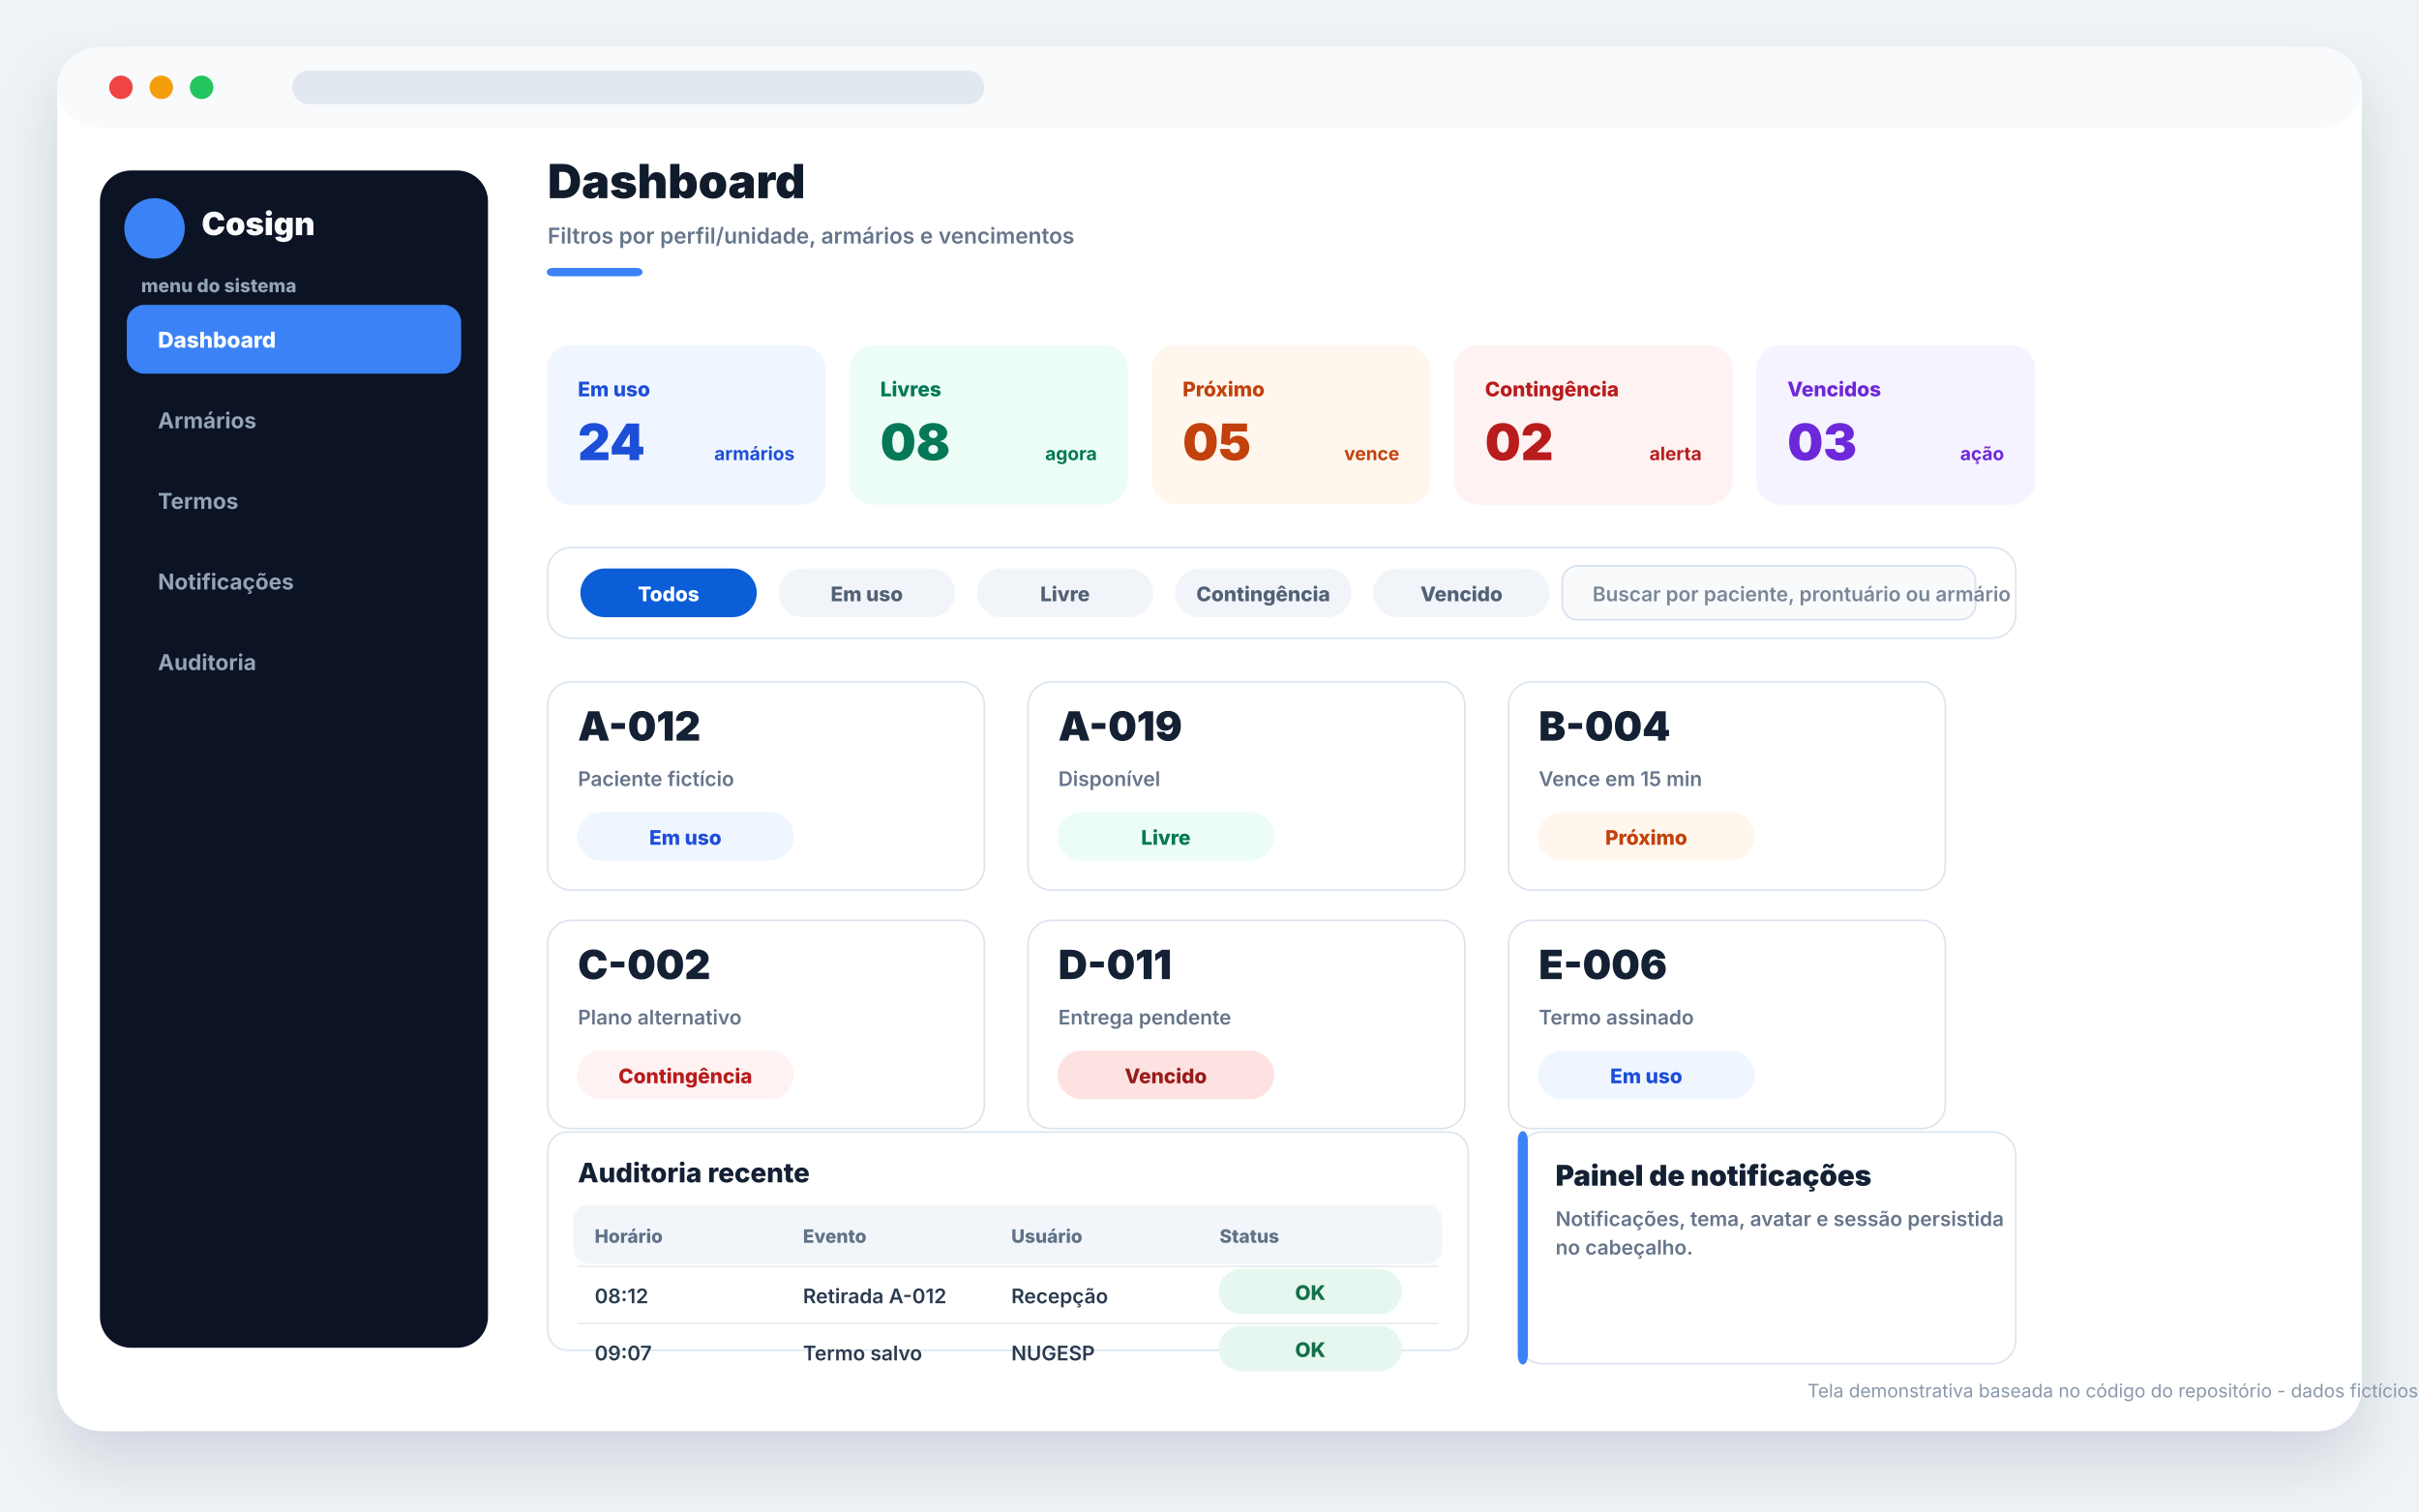
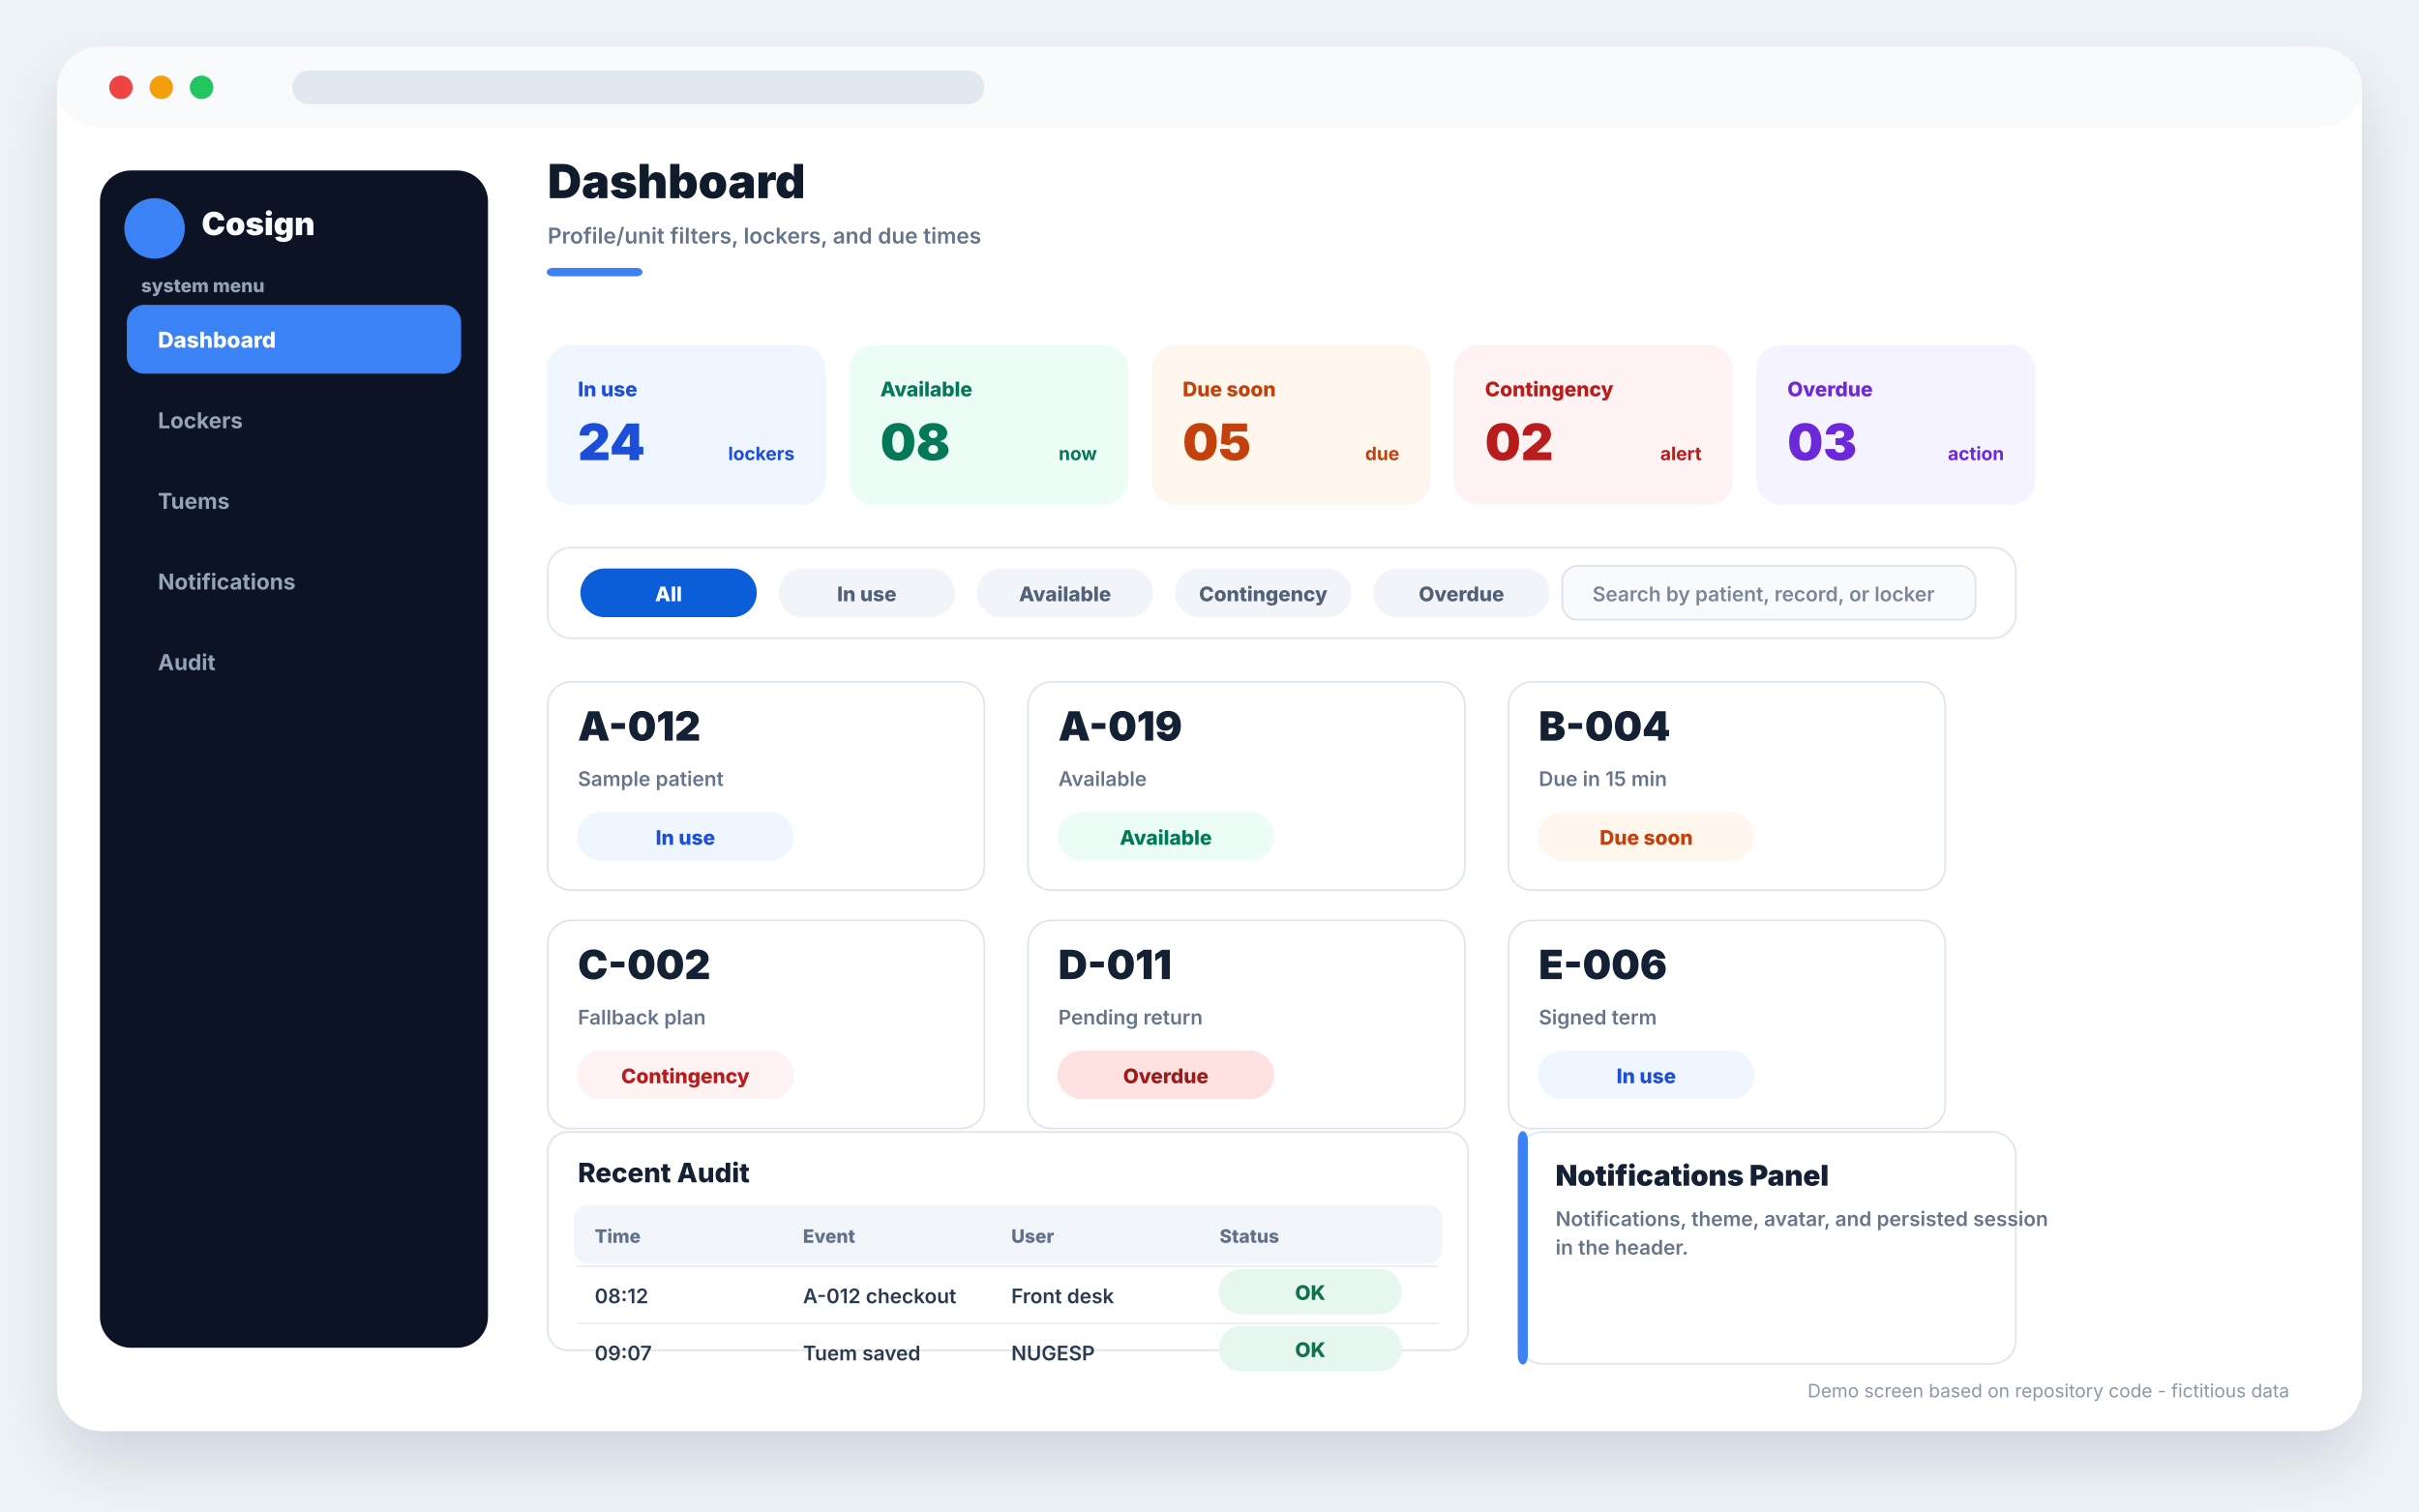
<svg xmlns="http://www.w3.org/2000/svg" width="1440" height="900" viewBox="0 0 1440 900" role="img">
  <defs>
    <filter id="shadow" x="-15%" y="-15%" width="130%" height="130%">
      <feDropShadow dx="0" dy="18" stdDeviation="18" flood-color="#0f172a" flood-opacity=".13" />
    </filter>
-     <style>.ui{font-family:Inter,Segoe UI,Arial,sans-serif;letter-spacing:0}</style>
+     <style>.ui{font-family:Inter,Monoe UI,Arial,sans-serif;letter-spacing:0}</style>
  </defs>
  <rect width="1440" height="900" fill="#eef3f7" />
  <rect x="34" y="28" width="1372" height="824" rx="26" fill="#ffffff" filter="url(#shadow)" />
  <rect x="34" y="28" width="1372" height="48" rx="26" fill="#f8fafc" />
  <circle cx="72" cy="52" r="7" fill="#ef4444" />
  <circle cx="96" cy="52" r="7" fill="#f59e0b" />
  <circle cx="120" cy="52" r="7" fill="#22c55e" />
  <rect x="174" y="42" width="412" height="20" rx="10" fill="#e2e8f0" />
  <rect x="60" y="102" width="230" height="700" rx="18" fill="#0b1324" stroke="#0b1324" />
  <circle cx="92" cy="136" r="18" fill="#3B82F6" stroke="none" stroke-width="1" />
  <text x="120" y="140" class="ui" font-size="19" font-weight="850" fill="#f8fafc">Cosign</text>
-   <text x="84" y="174" class="ui" font-size="11" font-weight="800" fill="#94a3b8">menu do sistema</text>
+   <text x="84" y="174" class="ui" font-size="11" font-weight="800" fill="#94a3b8">system menu</text>
  <rect x="76" y="182" width="198" height="40" rx="10" fill="#3B82F6" stroke="#3B82F6" />
  <text x="94" y="207" class="ui" font-size="13" font-weight="800" fill="#ffffff">Dashboard</text>
-   <text x="94" y="255" class="ui" font-size="13" font-weight="650" fill="#94a3b8">Armários</text>
-   <text x="94" y="303" class="ui" font-size="13" font-weight="650" fill="#94a3b8">Termos</text>
-   <text x="94" y="351" class="ui" font-size="13" font-weight="650" fill="#94a3b8">Notificações</text>
-   <text x="94" y="399" class="ui" font-size="13" font-weight="650" fill="#94a3b8">Auditoria</text>
+   <text x="94" y="255" class="ui" font-size="13" font-weight="650" fill="#94a3b8">Lockers</text>
+   <text x="94" y="303" class="ui" font-size="13" font-weight="650" fill="#94a3b8">Tuems</text>
+   <text x="94" y="351" class="ui" font-size="13" font-weight="650" fill="#94a3b8">Notifications</text>
+   <text x="94" y="399" class="ui" font-size="13" font-weight="650" fill="#94a3b8">Audit</text>
  <text x="326" y="118" class="ui" font-size="28" font-weight="850" fill="#101b2c">Dashboard</text>
-   <text x="326" y="145" class="ui" font-size="13" font-weight="600" fill="#65758b">Filtros por perfil/unidade, armários e vencimentos</text>
+   <text x="326" y="145" class="ui" font-size="13" font-weight="600" fill="#65758b">Profile/unit filters, lockers, and due times</text>
  <rect x="326" y="160" width="56" height="4" rx="3" fill="#3B82F6" stroke="#3B82F6" />
  <rect x="326" y="206" width="165" height="94" rx="14" fill="#eff6ff" stroke="#eff6ff" />
-   <text x="344" y="236" class="ui" font-size="12" font-weight="800" fill="#1d4ed8">Em uso</text>
+   <text x="344" y="236" class="ui" font-size="12" font-weight="800" fill="#1d4ed8">In use</text>
  <text x="344" y="274" class="ui" font-size="30" font-weight="850" fill="#1d4ed8">24</text>
-   <text x="473" y="274" class="ui" font-size="11" font-weight="700" fill="#1d4ed8" text-anchor="end">armários</text>
+   <text x="473" y="274" class="ui" font-size="11" font-weight="700" fill="#1d4ed8" text-anchor="end">lockers</text>
  <rect x="506" y="206" width="165" height="94" rx="14" fill="#ecfdf5" stroke="#ecfdf5" />
-   <text x="524" y="236" class="ui" font-size="12" font-weight="800" fill="#047857">Livres</text>
+   <text x="524" y="236" class="ui" font-size="12" font-weight="800" fill="#047857">Available</text>
  <text x="524" y="274" class="ui" font-size="30" font-weight="850" fill="#047857">08</text>
-   <text x="653" y="274" class="ui" font-size="11" font-weight="700" fill="#047857" text-anchor="end">agora</text>
+   <text x="653" y="274" class="ui" font-size="11" font-weight="700" fill="#047857" text-anchor="end">now</text>
  <rect x="686" y="206" width="165" height="94" rx="14" fill="#fff7ed" stroke="#fff7ed" />
-   <text x="704" y="236" class="ui" font-size="12" font-weight="800" fill="#c2410c">Próximo</text>
+   <text x="704" y="236" class="ui" font-size="12" font-weight="800" fill="#c2410c">Due soon</text>
  <text x="704" y="274" class="ui" font-size="30" font-weight="850" fill="#c2410c">05</text>
-   <text x="833" y="274" class="ui" font-size="11" font-weight="700" fill="#c2410c" text-anchor="end">vence</text>
+   <text x="833" y="274" class="ui" font-size="11" font-weight="700" fill="#c2410c" text-anchor="end">due</text>
  <rect x="866" y="206" width="165" height="94" rx="14" fill="#fef2f2" stroke="#fef2f2" />
-   <text x="884" y="236" class="ui" font-size="12" font-weight="800" fill="#b91c1c">Contingência</text>
+   <text x="884" y="236" class="ui" font-size="12" font-weight="800" fill="#b91c1c">Contingency</text>
  <text x="884" y="274" class="ui" font-size="30" font-weight="850" fill="#b91c1c">02</text>
-   <text x="1013" y="274" class="ui" font-size="11" font-weight="700" fill="#b91c1c" text-anchor="end">alerta</text>
+   <text x="1013" y="274" class="ui" font-size="11" font-weight="700" fill="#b91c1c" text-anchor="end">alert</text>
  <rect x="1046" y="206" width="165" height="94" rx="14" fill="#f5f3ff" stroke="#f5f3ff" />
-   <text x="1064" y="236" class="ui" font-size="12" font-weight="800" fill="#6d28d9">Vencidos</text>
+   <text x="1064" y="236" class="ui" font-size="12" font-weight="800" fill="#6d28d9">Overdue</text>
  <text x="1064" y="274" class="ui" font-size="30" font-weight="850" fill="#6d28d9">03</text>
-   <text x="1193" y="274" class="ui" font-size="11" font-weight="700" fill="#6d28d9" text-anchor="end">ação</text>
+   <text x="1193" y="274" class="ui" font-size="11" font-weight="700" fill="#6d28d9" text-anchor="end">action</text>
  <rect x="326" y="326" width="874" height="54" rx="14" fill="#ffffff" stroke="#dce5ef" />
  <rect x="346" y="339" width="104" height="28" rx="14" fill="#0b5ed7" stroke="#0b5ed7" />
-   <text x="398" y="358" class="ui" font-size="12" font-weight="800" fill="#ffffff" text-anchor="middle">Todos</text>
+   <text x="398" y="358" class="ui" font-size="12" font-weight="800" fill="#ffffff" text-anchor="middle">All</text>
  <rect x="464" y="339" width="104" height="28" rx="14" fill="#f1f5f9" stroke="#f1f5f9" />
-   <text x="516" y="358" class="ui" font-size="12" font-weight="800" fill="#526176" text-anchor="middle">Em uso</text>
+   <text x="516" y="358" class="ui" font-size="12" font-weight="800" fill="#526176" text-anchor="middle">In use</text>
  <rect x="582" y="339" width="104" height="28" rx="14" fill="#f1f5f9" stroke="#f1f5f9" />
-   <text x="634" y="358" class="ui" font-size="12" font-weight="800" fill="#526176" text-anchor="middle">Livre</text>
+   <text x="634" y="358" class="ui" font-size="12" font-weight="800" fill="#526176" text-anchor="middle">Available</text>
  <rect x="700" y="339" width="104" height="28" rx="14" fill="#f1f5f9" stroke="#f1f5f9" />
-   <text x="752" y="358" class="ui" font-size="12" font-weight="800" fill="#526176" text-anchor="middle">Contingência</text>
+   <text x="752" y="358" class="ui" font-size="12" font-weight="800" fill="#526176" text-anchor="middle">Contingency</text>
  <rect x="818" y="339" width="104" height="28" rx="14" fill="#f1f5f9" stroke="#f1f5f9" />
-   <text x="870" y="358" class="ui" font-size="12" font-weight="800" fill="#526176" text-anchor="middle">Vencido</text>
+   <text x="870" y="358" class="ui" font-size="12" font-weight="800" fill="#526176" text-anchor="middle">Overdue</text>
  <rect x="930" y="337" width="246" height="32" rx="9" fill="#f8fafc" stroke="#d8e1ed" />
-   <text x="948" y="358" class="ui" font-size="12" font-weight="600" fill="#7a8798">Buscar por paciente, prontuário ou armário</text>
+   <text x="948" y="358" class="ui" font-size="12" font-weight="600" fill="#7a8798">Search by patient, record, or locker</text>
  <rect x="326" y="406" width="260" height="124" rx="14" fill="#ffffff" stroke="#dce5ef" />
  <text x="344" y="441" class="ui" font-size="24" font-weight="850" fill="#142033">A-012</text>
-   <text x="344" y="468" class="ui" font-size="12" font-weight="600" fill="#66758a">Paciente fictício</text>
+   <text x="344" y="468" class="ui" font-size="12" font-weight="600" fill="#66758a">Sample patient</text>
  <rect x="344" y="484" width="128" height="28" rx="14" fill="#eff6ff" stroke="#eff6ff" />
-   <text x="408" y="503" class="ui" font-size="12" font-weight="800" fill="#1d4ed8" text-anchor="middle">Em uso</text>
+   <text x="408" y="503" class="ui" font-size="12" font-weight="800" fill="#1d4ed8" text-anchor="middle">In use</text>
  <rect x="612" y="406" width="260" height="124" rx="14" fill="#ffffff" stroke="#dce5ef" />
  <text x="630" y="441" class="ui" font-size="24" font-weight="850" fill="#142033">A-019</text>
-   <text x="630" y="468" class="ui" font-size="12" font-weight="600" fill="#66758a">Disponível</text>
+   <text x="630" y="468" class="ui" font-size="12" font-weight="600" fill="#66758a">Available</text>
  <rect x="630" y="484" width="128" height="28" rx="14" fill="#ecfdf5" stroke="#ecfdf5" />
-   <text x="694" y="503" class="ui" font-size="12" font-weight="800" fill="#047857" text-anchor="middle">Livre</text>
+   <text x="694" y="503" class="ui" font-size="12" font-weight="800" fill="#047857" text-anchor="middle">Available</text>
  <rect x="898" y="406" width="260" height="124" rx="14" fill="#ffffff" stroke="#dce5ef" />
  <text x="916" y="441" class="ui" font-size="24" font-weight="850" fill="#142033">B-004</text>
-   <text x="916" y="468" class="ui" font-size="12" font-weight="600" fill="#66758a">Vence em 15 min</text>
+   <text x="916" y="468" class="ui" font-size="12" font-weight="600" fill="#66758a">Due in 15 min</text>
  <rect x="916" y="484" width="128" height="28" rx="14" fill="#fff7ed" stroke="#fff7ed" />
-   <text x="980" y="503" class="ui" font-size="12" font-weight="800" fill="#c2410c" text-anchor="middle">Próximo</text>
+   <text x="980" y="503" class="ui" font-size="12" font-weight="800" fill="#c2410c" text-anchor="middle">Due soon</text>
  <rect x="326" y="548" width="260" height="124" rx="14" fill="#ffffff" stroke="#dce5ef" />
  <text x="344" y="583" class="ui" font-size="24" font-weight="850" fill="#142033">C-002</text>
-   <text x="344" y="610" class="ui" font-size="12" font-weight="600" fill="#66758a">Plano alternativo</text>
+   <text x="344" y="610" class="ui" font-size="12" font-weight="600" fill="#66758a">Fallback plan</text>
  <rect x="344" y="626" width="128" height="28" rx="14" fill="#fef2f2" stroke="#fef2f2" />
-   <text x="408" y="645" class="ui" font-size="12" font-weight="800" fill="#b91c1c" text-anchor="middle">Contingência</text>
+   <text x="408" y="645" class="ui" font-size="12" font-weight="800" fill="#b91c1c" text-anchor="middle">Contingency</text>
  <rect x="612" y="548" width="260" height="124" rx="14" fill="#ffffff" stroke="#dce5ef" />
  <text x="630" y="583" class="ui" font-size="24" font-weight="850" fill="#142033">D-011</text>
-   <text x="630" y="610" class="ui" font-size="12" font-weight="600" fill="#66758a">Entrega pendente</text>
+   <text x="630" y="610" class="ui" font-size="12" font-weight="600" fill="#66758a">Pending return</text>
  <rect x="630" y="626" width="128" height="28" rx="14" fill="#fee2e2" stroke="#fee2e2" />
-   <text x="694" y="645" class="ui" font-size="12" font-weight="800" fill="#991b1b" text-anchor="middle">Vencido</text>
+   <text x="694" y="645" class="ui" font-size="12" font-weight="800" fill="#991b1b" text-anchor="middle">Overdue</text>
  <rect x="898" y="548" width="260" height="124" rx="14" fill="#ffffff" stroke="#dce5ef" />
  <text x="916" y="583" class="ui" font-size="24" font-weight="850" fill="#142033">E-006</text>
-   <text x="916" y="610" class="ui" font-size="12" font-weight="600" fill="#66758a">Termo assinado</text>
+   <text x="916" y="610" class="ui" font-size="12" font-weight="600" fill="#66758a">Signed term</text>
  <rect x="916" y="626" width="128" height="28" rx="14" fill="#eff6ff" stroke="#eff6ff" />
-   <text x="980" y="645" class="ui" font-size="12" font-weight="800" fill="#1d4ed8" text-anchor="middle">Em uso</text>
+   <text x="980" y="645" class="ui" font-size="12" font-weight="800" fill="#1d4ed8" text-anchor="middle">In use</text>
  <rect x="326" y="674" width="548" height="130" rx="12" fill="#ffffff" stroke="#dce5ef" />
-   <text x="344" y="704" class="ui" font-size="16" font-weight="800" fill="#142033">Auditoria recente</text>
+   <text x="344" y="704" class="ui" font-size="16" font-weight="800" fill="#142033">Recent Audit</text>
  <rect x="342" y="718" width="516" height="34" rx="8" fill="#f2f6fa" stroke="#f2f6fa" />
-   <text x="354" y="740" class="ui" font-size="11" font-weight="800" fill="#617187">Horário</text>
-   <text x="478" y="740" class="ui" font-size="11" font-weight="800" fill="#617187">Evento</text>
-   <text x="602" y="740" class="ui" font-size="11" font-weight="800" fill="#617187">Usuário</text>
+   <text x="354" y="740" class="ui" font-size="11" font-weight="800" fill="#617187">Time</text>
+   <text x="478" y="740" class="ui" font-size="11" font-weight="800" fill="#617187">Event</text>
+   <text x="602" y="740" class="ui" font-size="11" font-weight="800" fill="#617187">User</text>
  <text x="726" y="740" class="ui" font-size="11" font-weight="800" fill="#617187">Status</text>
  <line x1="344" y1="754" x2="856" y2="754" stroke="#e7edf4" stroke-width="1" stroke-linecap="round" />
  <text x="354" y="776" class="ui" font-size="12" font-weight="600" fill="#2b3b4f">08:12</text>
-   <text x="478" y="776" class="ui" font-size="12" font-weight="600" fill="#2b3b4f">Retirada A-012</text>
-   <text x="602" y="776" class="ui" font-size="12" font-weight="600" fill="#2b3b4f">Recepção</text>
+   <text x="478" y="776" class="ui" font-size="12" font-weight="600" fill="#2b3b4f">A-012 checkout</text>
+   <text x="602" y="776" class="ui" font-size="12" font-weight="600" fill="#2b3b4f">Front desk</text>
  <rect x="726" y="756" width="108" height="26" rx="13" fill="#e6f7ef" stroke="#e6f7ef" />
  <text x="780" y="774" class="ui" font-size="12" font-weight="800" fill="#13704c" text-anchor="middle">OK</text>
  <line x1="344" y1="788" x2="856" y2="788" stroke="#e7edf4" stroke-width="1" stroke-linecap="round" />
  <text x="354" y="810" class="ui" font-size="12" font-weight="600" fill="#2b3b4f">09:07</text>
-   <text x="478" y="810" class="ui" font-size="12" font-weight="600" fill="#2b3b4f">Termo salvo</text>
+   <text x="478" y="810" class="ui" font-size="12" font-weight="600" fill="#2b3b4f">Tuem saved</text>
  <text x="602" y="810" class="ui" font-size="12" font-weight="600" fill="#2b3b4f">NUGESP</text>
  <rect x="726" y="790" width="108" height="26" rx="13" fill="#e6f7ef" stroke="#e6f7ef" />
  <text x="780" y="808" class="ui" font-size="12" font-weight="800" fill="#13704c" text-anchor="middle">OK</text>
  <rect x="904" y="674" width="296" height="138" rx="14" fill="#ffffff" stroke="#dce5ef" />
  <rect x="904" y="674" width="5" height="138" rx="5" fill="#3B82F6" stroke="#3B82F6" />
-   <text x="926" y="706" class="ui" font-size="17" font-weight="850" fill="#142033">Painel de notificações</text>
-   <text x="926" y="730" class="ui" font-size="12" font-weight="600" fill="#66758a">Notificações, tema, avatar e sessão persistida</text>
-   <text x="926" y="747" class="ui" font-size="12" font-weight="600" fill="#66758a">no cabeçalho.</text>
-   <text x="1076" y="832" class="ui" font-size="11" fill="#8a98ab">Tela demonstrativa baseada no código do repositório - dados fictícios</text>
+   <text x="926" y="706" class="ui" font-size="17" font-weight="850" fill="#142033">Notifications Panel</text>
+   <text x="926" y="730" class="ui" font-size="12" font-weight="600" fill="#66758a">Notifications, theme, avatar, and persisted session</text>
+   <text x="926" y="747" class="ui" font-size="12" font-weight="600" fill="#66758a">in the header.</text>
+   <text x="1076" y="832" class="ui" font-size="11" fill="#8a98ab">Demo screen based on repository code - fictitious data</text>
</svg>
